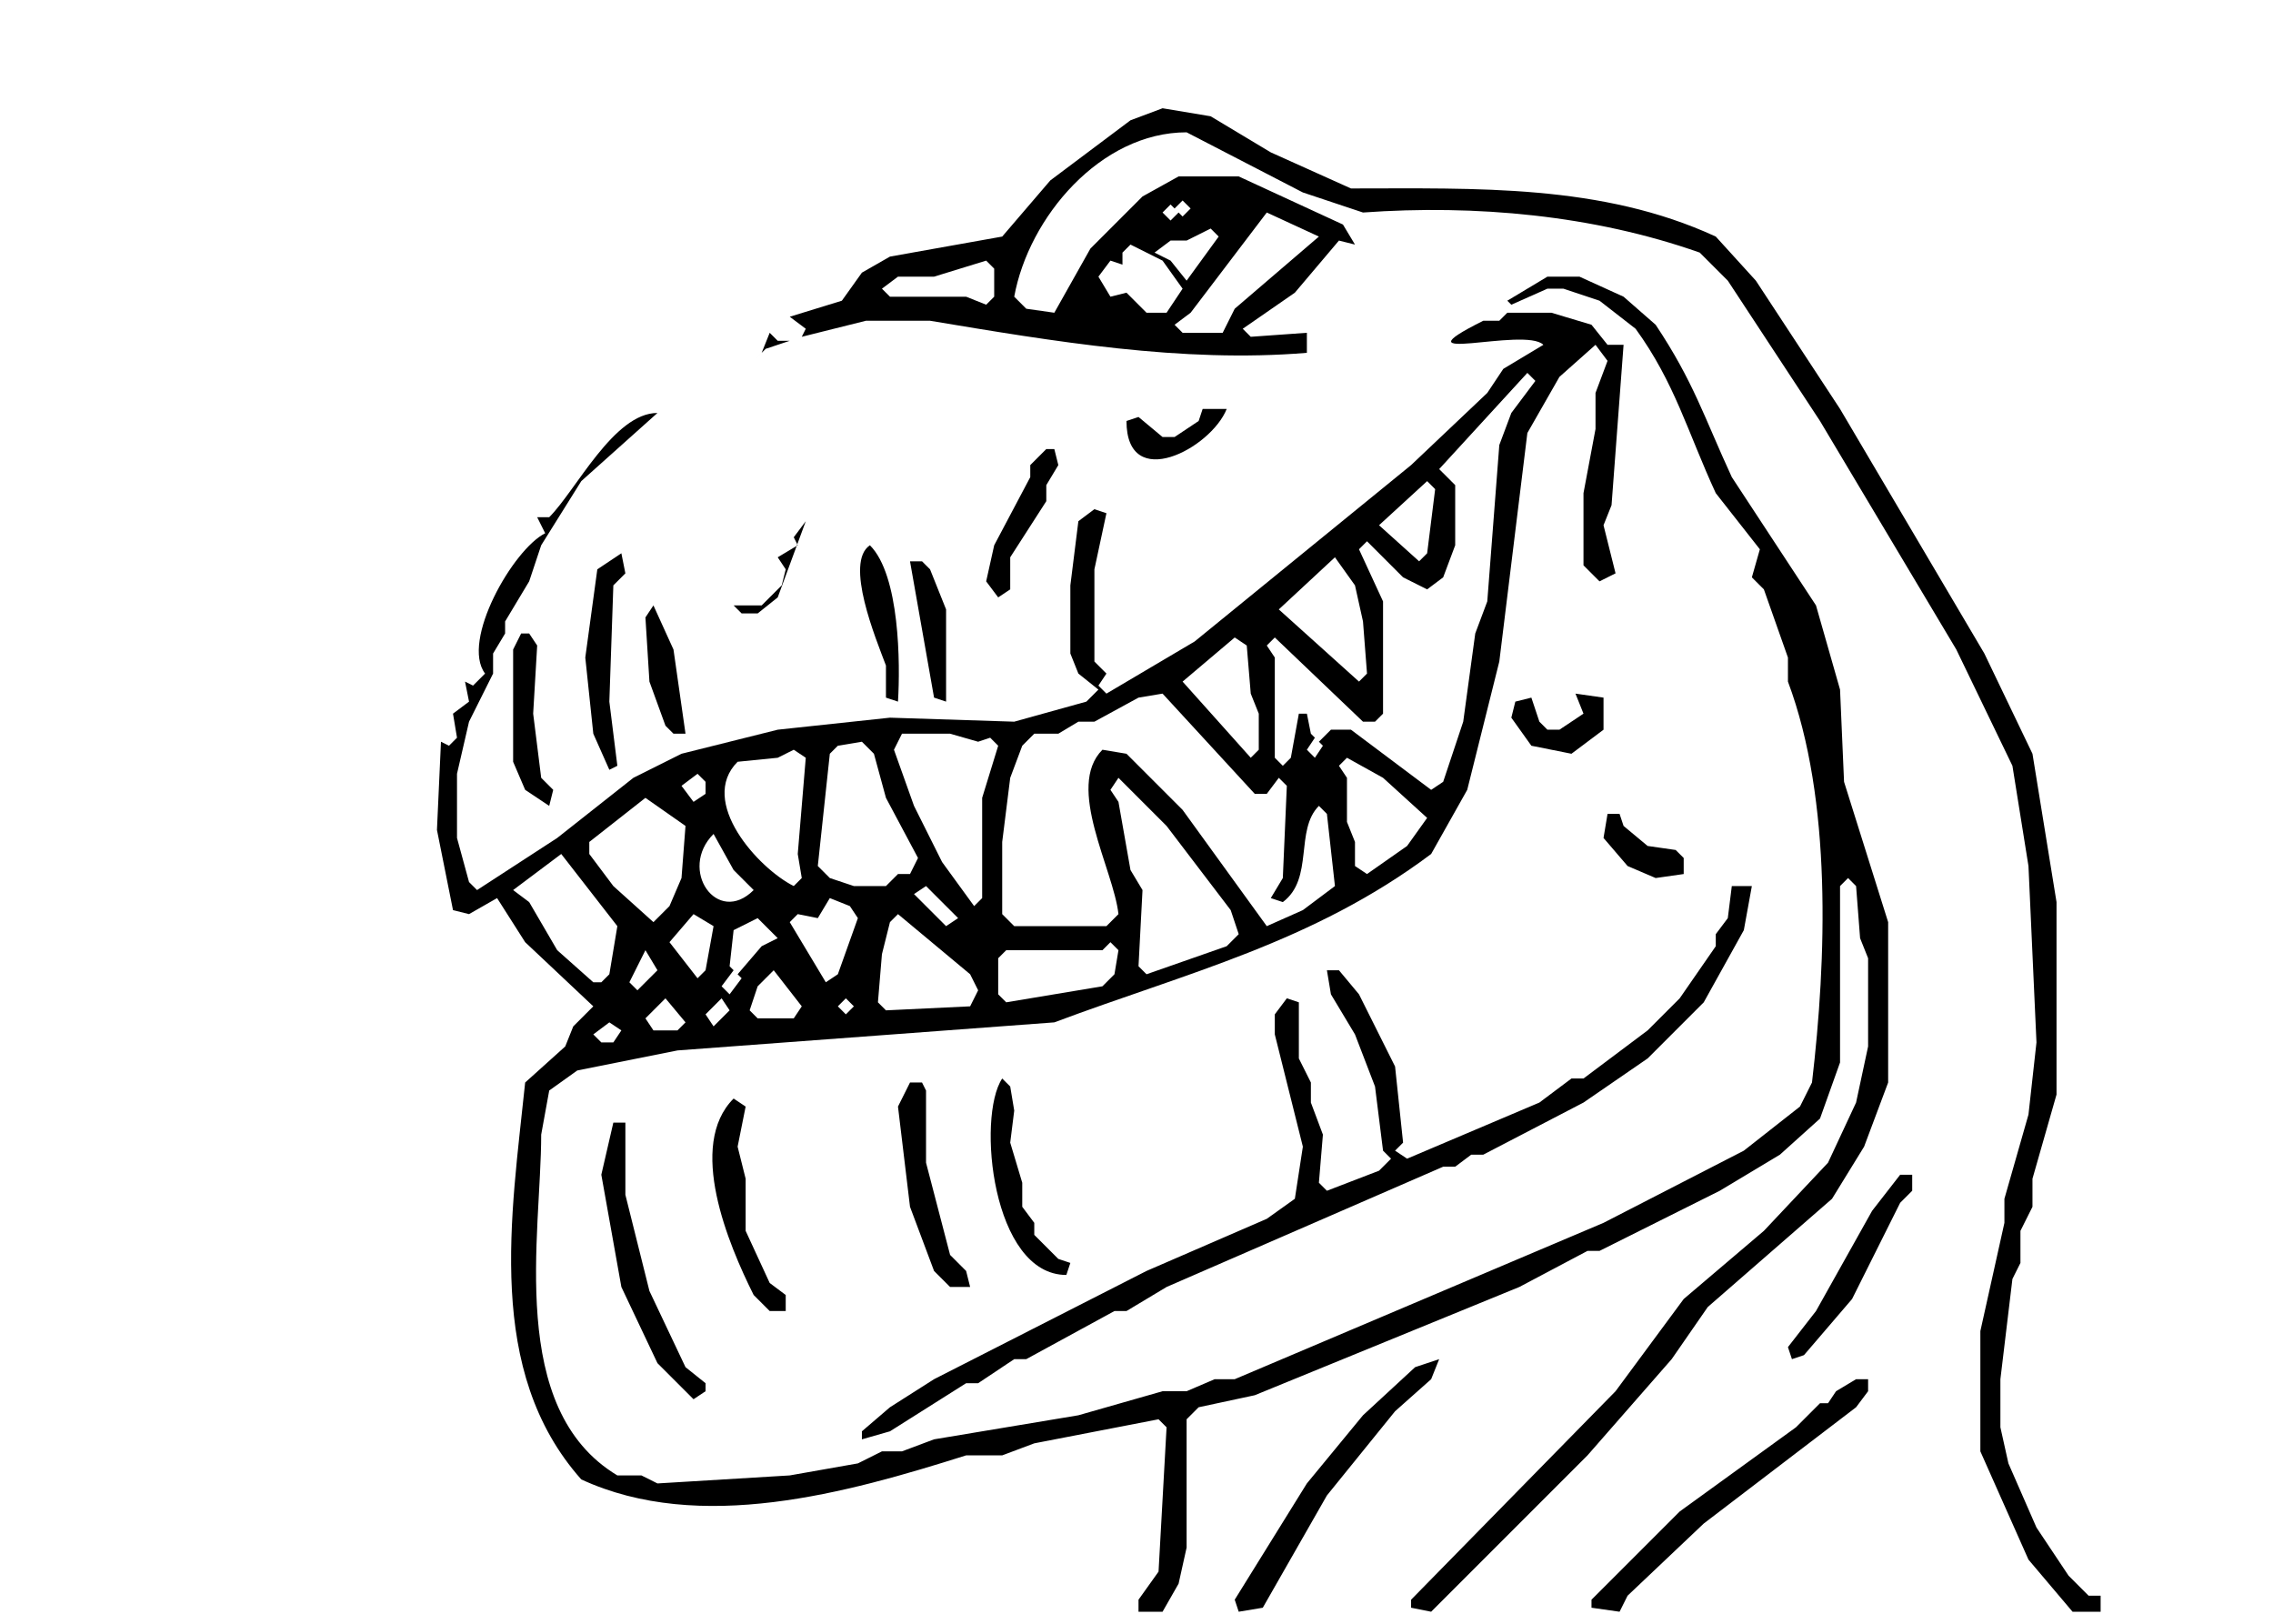
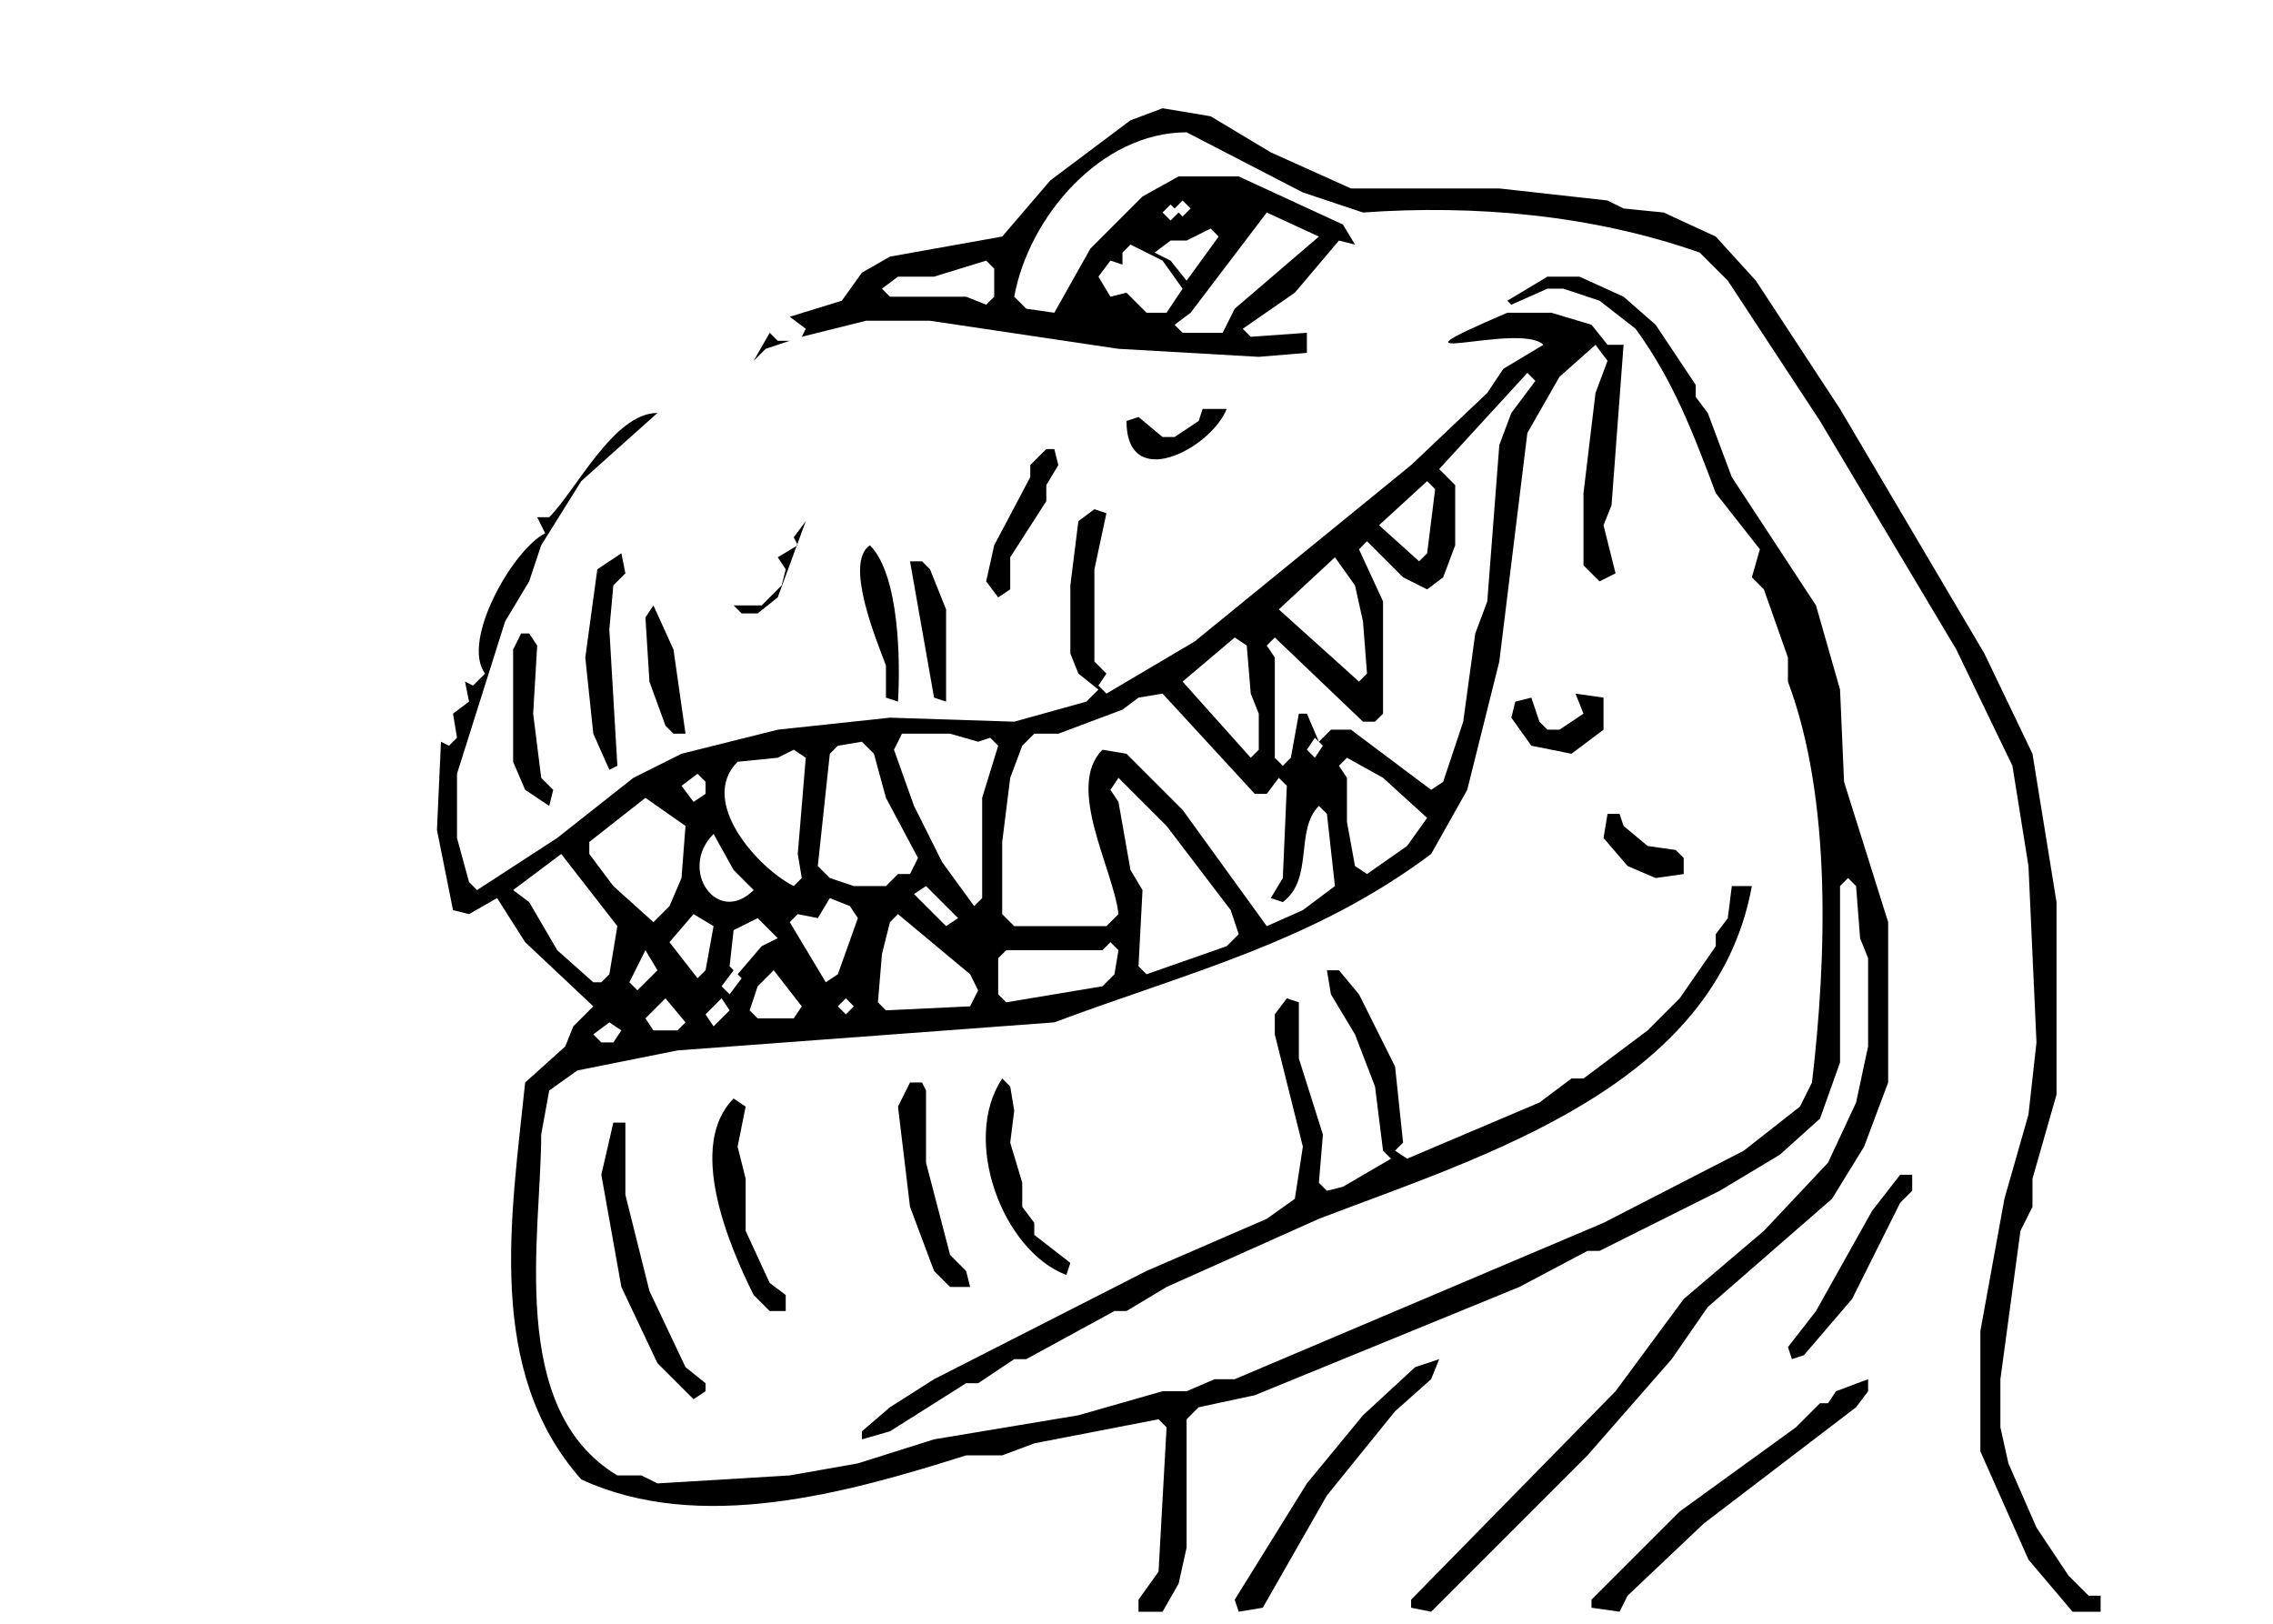
<svg xmlns="http://www.w3.org/2000/svg" width="10cm" height="7.143cm" viewBox="0 0 189 135">
-   <path d="M 137.667 27 L 135 24.667 L 131.333 23 L 128.667 23 L 125.333 25 L 125.667 25.333 L 128.667 24 L 130 24 L 133 25 L 136 27.333 C 139.262 31.819 140.336 35.951 142.667 41 L 146.333 45.667 L 145.667 48 L 146.667 49 L 148.667 54.667 L 148.667 56.667 C 152.357 66.508 151.867 79.795 150.667 90 L 149.667 92 L 145 95.667 L 133.333 101.667 L 102.667 114.667 L 101 114.667 L 98.667 115.667 L 96.667 115.667 L 89.667 117.667 L 77.667 119.667 L 75 120.667 L 73.333 120.667 L 71.333 121.667 L 65.667 122.667 L 54.667 123.333 L 53.333 122.667 L 51.333 122.667 C 42.115 117.136 45 102.63 45 94.333 L 45.667 90.667 L 48 89 L 56.333 87.333 L 87.667 85 C 98.643 80.884 109.187 78.36 119 71 L 122 65.667 L 124.667 55 L 127 36 L 129.667 31.333 L 132.667 28.667 L 133.667 30 L 132.667 32.667 L 132.667 35.667 L 131.667 41 L 131.667 47 L 133 48.333 L 134.333 47.667 L 133.333 43.667 L 134 42 L 135 28.667 L 133.667 28.667 L 132.333 27 L 129 26 L 125.333 26 L 124.667 26.667 L 123.333 26.667 C 115.655 30.506 126.795 27.128 128.333 28.667 L 125 30.667 L 123.667 32.667 L 117.333 38.667 L 99.333 53.333 L 92 57.667 L 91.333 57 L 92 56 L 91 55 L 91 47.333 L 92 42.667 L 91 42.333 L 89.667 43.333 L 89 48.667 L 89 54.333 L 89.667 56 L 91.333 57.333 L 90.333 58.333 L 84.333 60 L 74 59.667 L 64.667 60.667 L 56.667 62.667 L 52.667 64.667 L 46.333 69.667 L 39.667 74 L 39 73.333 L 38 69.667 L 38 64.333 L 39 60 L 41 56 L 41 54.333 L 42 52.667 L 42 51.667 L 44 48.333 L 45 45.333 L 48.333 40 L 54.667 34.333 C 51.038 34.333 47.91 40.757 45.667 43 L 44.667 43 L 45.333 44.333 C 42.662 45.669 38.299 53.287 40.333 56 L 39.333 57 L 38.667 56.667 L 39 58.333 L 37.667 59.333 L 38 61.333 L 37.333 62 L 36.667 61.667 L 36.333 69 L 37.667 75.667 L 39 76 L 41.333 74.667 L 43.667 78.333 L 49.333 83.667 L 47.667 85.333 L 47 87 L 43.667 90 C 42.519 101.099 40.318 113.982 48.333 123 C 58.197 127.552 70.397 124.138 80.333 121 L 83.333 121 L 86 120 L 96.333 118 L 97 118.667 L 96.333 130.667 L 94.667 133 L 94.667 134 L 96.667 134 L 98 131.667 L 98.667 128.667 L 98.667 118 L 99.667 117 L 104.333 116 L 126.333 107 L 132 104 L 133 104 L 143 99 L 148 96 L 151.333 93 L 153 88.333 L 153 73.667 L 153.667 73 L 154.333 73.667 L 154.667 78 L 155.333 79.667 L 155.333 87 L 154.333 91.667 L 152 96.667 L 146.667 102.333 L 140 108 L 134.333 115.667 L 117.333 133 L 117.333 133.667 L 119 134 L 132 121 L 139 113 L 142 108.667 L 152.333 99.667 L 155 95.333 L 157 90 L 157 76.667 L 153.333 65 L 153 57.333 L 151 50.333 L 144 39.667 C 141.689 34.659 140.816 31.724 137.667 27 Z M 65.667 26.333 L 67 27.333 L 66.667 28 L 72 26.667 L 77.333 26.667 C 87.555 28.37 98.303 30.197 108.667 29.333 L 108.667 27.667 L 104 28 L 103.333 27.333 L 107.667 24.333 L 111.333 20 L 112.667 20.333 L 111.667 18.667 L 103 14.667 L 98 14.667 L 95 16.333 L 90.667 20.667 L 87.667 26 L 85.333 25.667 L 84.333 24.667 C 85.534 18.06 91.514 11 98.667 11 L 108.333 16 L 113.333 17.667 C 122.681 16.999 132.481 17.876 141.333 21 L 143.667 23.333 L 151.333 35 L 162.667 54 L 167.333 63.667 L 168.667 72 L 169.333 86.667 L 168.667 92.667 L 166.667 99.667 L 166.667 101.667 L 164.667 110.667 L 164.667 120.667 L 168.667 129.667 L 172.333 134 L 174.667 134 L 174.667 132.667 L 173.667 132.667 L 172 131 L 169.333 127 L 167 121.667 L 166.333 118.667 L 166.333 114.667 L 167.333 106.333 L 168 105 L 168 102.333 L 169 100.333 L 169 98 L 171 91 L 171 75 L 169 62.667 L 165 54.333 L 153 34 L 146 23.333 L 142.667 19.667 C 133.164 15.281 122.753 15.667 112.333 15.667 L 105.667 12.667 L 100.667 9.667 L 96.667 9 L 94 10 L 87.333 15 L 83.333 19.667 L 74 21.333 L 71.667 22.667 L 70 25 L 65.667 26.333 Z M 85 62 L 86 61 L 88 61 L 89.667 60 L 91 60 L 94.667 58 L 96.667 57.667 L 104.333 66 L 105.333 66 L 106.333 64.667 L 107 65.333 L 106.667 73 L 105.667 74.667 L 106.667 75 C 109.27 73.048 107.645 69.022 109.667 67 L 110.333 67.667 L 111 73.667 L 108.333 75.667 L 105.333 77 L 98.333 67.333 L 93.667 62.667 L 91.667 62.333 C 88.581 65.419 92.583 72.248 93 76 L 92 77 L 84.333 77 L 83.333 76 L 83.333 70 L 84 64.667 L 85 62 Z M 145.667 73.667 L 144 73.667 L 143.667 76.333 L 142.667 77.667 L 142.667 78.667 L 139.667 83 L 137 85.667 L 131.667 89.667 L 130.667 89.667 L 128 91.667 L 117 96.333 L 116 95.667 L 116.667 95 L 116 88.667 L 113 82.667 L 111.333 80.667 L 110.333 80.667 L 110.667 82.667 L 112.667 86 L 114.333 90.333 L 115 95.667 L 115.667 96.333 L 114.667 97.333 L 110.333 99 L 109.667 98.333 L 110 94.333 L 109 91.667 L 109 90 L 108 88 L 108 83.333 L 107 83 L 106 84.333 L 106 86 L 108.333 95.333 L 107.667 99.667 L 105.333 101.333 L 95.333 105.667 L 77.667 114.667 L 74 117 L 71.667 119 L 71.667 119.667 L 74 119 L 80.333 115 L 81.333 115 L 84.333 113 L 85.333 113 L 92.667 109 L 93.667 109 L 97 107 L 120 97 L 121 97 L 122.333 96 L 123.333 96 L 131.667 91.667 L 137 88 L 141.667 83.333 L 145 77.333 L 145.667 73.667 Z M 127 31 L 127.667 31.667 L 125.667 34.333 L 124.667 37 L 123.667 50 L 122.667 52.667 L 121.667 60 L 120 65 L 119 65.667 L 112.333 60.667 L 110.667 60.667 L 109.667 61.667 L 109 61 L 108.667 59.333 L 108 59.333 L 107.333 63 L 106.667 63.667 L 106 63 L 106 54.667 L 105.333 53.667 L 106 53 L 113.333 60 L 114.333 60 L 115 59.333 L 115 50 L 113 45.667 L 113.667 45 L 116.667 48 L 118.667 49 L 120 48 L 121 45.333 L 121 40.333 L 119.667 39 L 127 31 Z M 93 64.667 L 97 68.667 L 102.333 75.667 L 103 77.667 L 102 78.667 L 95.333 81 L 94.667 80.333 L 95 74 L 94 72.333 L 93 66.667 L 92.333 65.667 L 93 64.667 Z M 75 61 L 79 61 L 81.333 61.667 L 82.333 61.333 L 83 62 L 81.667 66.333 L 81.667 74.667 L 81 75.333 L 78.333 71.667 L 76 67 L 74.333 62.333 L 75 61 Z M 69.667 62 L 71.667 61.667 L 72.667 62.667 L 73.667 66.333 L 76.333 71.333 L 75.667 72.667 L 74.667 72.667 L 73.667 73.667 L 71 73.667 L 69 73 L 68 72 L 69 62.667 L 69.667 62 Z M 155.333 114.667 L 154.333 114.667 L 152.667 115.667 L 152 116.667 L 151.333 116.667 L 149.333 118.667 L 139.667 125.667 L 132.333 133 L 132.333 133.667 L 134.667 134 L 135.333 132.667 L 141.667 126.667 L 154.333 117 L 155.333 115.667 L 155.333 114.667 Z M 53.667 66.333 L 57 68.667 L 56.667 73 L 55.667 75.333 L 54.333 76.667 L 51 73.667 L 49 71 L 49 70 L 53.667 66.333 Z M 61.333 63.333 L 64.667 63 L 66 62.333 L 67 63 L 66.333 71 L 66.667 73 L 66 73.667 C 63.044 72.189 58.027 66.639 61.333 63.333 Z M 119.667 113 L 117.667 113.667 L 113.333 117.667 L 108.667 123.333 L 102.667 133 L 103 134 L 105 133.667 L 110.333 124.333 L 116 117.333 L 119 114.667 L 119.667 113 Z M 46.667 71 L 51.333 77 L 50.667 81 L 50 81.667 L 49.333 81.667 L 46.333 79 L 44 75 L 42.667 74 L 46.667 71 Z M 51 93.333 L 50 97.667 L 51.667 107 L 54.667 113.333 L 57.667 116.333 L 58.667 115.667 L 58.667 115 L 57 113.667 L 54 107.333 L 52 99.333 L 52 93.333 L 51 93.333 Z M 109.667 19.667 L 102.667 25.667 L 101.667 27.667 L 98.333 27.667 L 97.667 27 L 99 26 L 105.333 17.667 L 109.667 19.667 Z M 74.667 76 L 80.667 81 L 81.333 82.333 L 80.667 83.667 L 73.667 84 L 73 83.333 L 73.333 79.333 L 74 76.667 L 74.667 76 Z M 111 46.333 L 112.667 48.667 L 113.333 51.667 L 113.667 56 L 113 56.667 L 106.333 50.667 L 111 46.333 Z M 112 63 L 115 64.667 L 118.667 68 L 117 70.333 L 113.667 72.667 L 112.667 72 L 112.667 70 L 112 68.333 L 112 64.667 L 111.333 63.667 L 112 63 Z M 93 79 L 92.667 81 L 91.667 82 L 83.667 83.333 L 83 82.667 L 83 79.667 L 83.667 79 L 91.667 79 L 92.333 78.333 L 93 79 Z M 75.667 90 L 74.667 92 L 75.667 100.333 L 77.667 105.667 L 79 107 L 80.667 107 L 80.333 105.667 L 79 104.333 L 77 96.667 L 77 90.667 L 76.667 90 L 75.667 90 Z M 61 91.333 C 57.107 95.226 60.551 103.435 62.667 107.667 L 64 109 L 65.333 109 L 65.333 107.667 L 64 106.667 L 62 102.333 L 62 98 L 61.333 95.333 L 62 92 L 61 91.333 Z M 102.667 53 L 103.667 53.667 L 104 57.667 L 104.667 59.333 L 104.667 62.333 L 104 63 L 98.333 56.667 L 102.667 53 Z M 159 97.667 L 158 97.667 L 155.667 100.667 L 151 109 L 148.667 112 L 149 113 L 150 112.667 L 154 108 L 158 100 L 159 99 L 159 97.667 Z M 51.667 46 L 49.667 47.333 L 48.667 54.667 L 49.333 61 L 50.667 64 L 51.333 63.667 L 50.667 58.333 L 51 48.667 L 52 47.667 L 51.667 46 Z M 83.333 89.667 C 81.197 92.871 82.49 106 88.667 106 L 89 105 L 88 104.667 L 86 102.667 L 86 101.667 L 85 100.333 L 85 98.333 L 84 95 L 84.333 92.333 L 84 90.333 L 83.333 89.667 Z M 43.333 52.667 L 42.667 54 L 42.667 63.333 L 43.667 65.667 L 45.667 67 L 46 65.667 L 45 64.667 L 44.333 59.333 L 44.667 53.667 L 44 52.667 L 43.333 52.667 Z M 92.333 21.667 L 93.333 22 L 93.333 21 L 94 20.333 L 96.667 21.667 L 98.333 24 L 97 26 L 95.333 26 L 93.667 24.333 L 92.333 24.667 L 91.333 23 L 92.333 21.667 Z M 87.667 37.333 L 87 37.333 L 85.667 38.667 L 85.667 39.667 L 82.667 45.333 L 82 48.333 L 83 49.667 L 84 49 L 84 46.333 L 87 41.667 L 87 40.333 L 88 38.667 L 87.667 37.333 Z M 133.333 58 L 131 57.667 L 131.667 59.333 L 129.667 60.667 L 128.667 60.667 L 128 60 L 127.333 58 L 126 58.333 L 125.667 59.667 L 127.333 62 L 130.667 62.667 L 133.333 60.667 L 133.333 58 Z M 75.667 46.667 L 77.667 58 L 78.667 58.333 L 78.667 50.667 L 77.333 47.333 L 76.667 46.667 L 75.667 46.667 Z M 69 74.667 L 70.667 75.333 L 71.333 76.333 L 69.667 81 L 68.667 81.667 L 65.667 76.667 L 66.333 76 L 68 76.333 L 69 74.667 Z M 72.333 45.333 C 70.192 46.761 72.837 53.12 73.667 55.333 L 73.667 58 L 74.667 58.333 C 74.864 55.179 74.819 47.819 72.333 45.333 Z M 54.333 50.333 L 53.667 51.333 L 54 56.667 L 55.333 60.333 L 56 61 L 57 61 L 56 54 L 54.333 50.333 Z M 82.667 22.333 L 82.667 24.667 L 82 25.333 L 80.333 24.667 L 74 24.667 L 73.333 24 L 74.667 23 L 77.667 23 L 82 21.667 L 82.667 22.333 Z M 102 34 L 100 34 L 99.667 35 L 97.667 36.333 L 96.667 36.333 L 94.667 34.667 L 93.667 35 C 93.667 40.996 100.68 37.301 102 34 Z M 118.667 40 L 119.333 40.667 L 118.667 46 L 118 46.667 L 114.667 43.667 L 118.667 40 Z M 133.667 67.667 L 133.333 69.667 L 135.333 72 L 137.667 73 L 140 72.667 L 140 71.333 L 139.333 70.667 L 137 70.333 L 135 68.667 L 134.667 67.667 L 133.667 67.667 Z M 59.333 69.333 L 61 72.333 L 62.667 74 C 59.648 77.019 56.361 72.306 59.333 69.333 Z M 57.667 76 L 59.333 77 L 58.667 80.667 L 58 81.333 L 55.667 78.333 L 57.667 76 Z M 64.333 80.667 L 66.667 83.667 L 66 84.667 L 63 84.667 L 62.333 84 L 63 82 L 64.333 80.667 Z M 101.333 19.667 L 98.667 23.333 L 97.333 21.667 L 96 21 L 97.333 20 L 98.667 20 L 100.667 19 L 101.333 19.667 Z M 63 76.333 L 64.667 78 L 63.333 78.667 L 61.333 81 L 60.667 80.333 L 61 77.333 L 63 76.333 Z M 53.667 84.667 L 55.333 83 L 57 85 L 56.333 85.667 L 54.333 85.667 L 53.667 84.667 Z M 76 74.333 L 77 73.667 L 79.667 76.333 L 78.667 77 L 76 74.333 Z M 67 43.333 L 66 44.667 L 66.333 45.333 L 64.667 46.333 L 65.333 47.333 L 65 48.667 L 63.333 50.333 L 61 50.333 L 61.667 51 L 63 51 L 64.667 49.667 L 67 43.333 Z M 53.667 79 L 54.667 80.667 L 53 82.333 L 52.333 81.667 L 53.667 79 Z M 58 64.333 L 58.667 65 L 58.667 66 L 57.667 66.667 L 56.667 65.333 L 58 64.333 Z M 60 83 L 60.667 84 L 59.333 85.333 L 58.667 84.333 L 60 83 Z M 49.333 86 L 50.667 85 L 51.667 85.667 L 51 86.667 L 50 86.667 L 49.333 86 Z M 61 80.667 L 61.667 81.333 L 60.667 82.667 L 60 82 L 61 80.667 Z M 109.333 61.333 L 110 62 L 109.333 63 L 108.667 62.333 L 109.333 61.333 Z M 65.667 28.333 L 64.667 28.333 L 64 27.667 L 63.333 29.333 L 62.667 30 L 61.667 30 L 62.667 30 L 63.667 29 L 65.667 28.333 Z M 69.667 83.667 L 70.333 83 L 71 83.667 L 70.333 84.333 L 69.667 83.667 Z M 96.667 17.667 L 97.333 17 L 98 17.667 L 97.333 18.333 L 96.667 17.667 Z M 97.667 17.333 L 98.333 16.667 L 99 17.333 L 98.333 18 L 97.667 17.333 Z" fill="black" stroke="none" fill-rule="evenodd" />
+   <path d="M 137.667 27 L 135 24.667 L 131.333 23 L 128.667 23 L 125.333 25 L 125.667 25.333 L 128.667 24 L 130 24 L 133 25 L 136 27.333 C 139.121 31.625 140.757 35.907 142.667 41 L 146.333 45.667 L 145.667 48 L 146.667 49 L 148.667 54.667 L 148.667 56.667 C 152.357 66.508 151.867 79.795 150.667 90 L 149.667 92 L 145 95.667 L 133.333 101.667 L 102.667 114.667 L 101 114.667 L 98.667 115.667 L 96.667 115.667 L 89.667 117.667 L 77.667 119.667 L 71.333 121.667 L 65.667 122.667 L 54.667 123.333 L 53.333 122.667 L 51.333 122.667 C 42.115 117.136 45 102.63 45 94.333 L 45.667 90.667 L 48 89 L 56.333 87.333 L 87.667 85 C 98.643 80.884 109.187 78.36 119 71 L 122 65.667 L 124.667 55 L 127 36 L 129.667 31.333 L 132.667 28.667 L 133.667 30 L 132.667 32.667 L 131.667 41 L 131.667 47 L 133 48.333 L 134.333 47.667 L 133.333 43.667 L 134 42 L 135 28.667 L 133.667 28.667 L 132.333 27 L 129 26 L 125.333 26 C 113.566 31.043 126.354 26.687 128.333 28.667 L 125 30.667 L 123.667 32.667 L 117.333 38.667 L 99.333 53.333 L 92 57.667 L 91.333 57 L 92 56 L 91 55 L 91 47.333 L 92 42.667 L 91 42.333 L 89.667 43.333 L 89 48.667 L 89 54.333 L 89.667 56 L 91.333 57.333 L 90.333 58.333 L 84.333 60 L 74 59.667 L 64.667 60.667 L 56.667 62.667 L 52.667 64.667 L 46.333 69.667 L 39.667 74 L 39 73.333 L 38 69.667 L 38 64.333 L 42 51.667 L 44 48.333 L 45 45.333 L 48.333 40 L 54.667 34.333 C 51.038 34.333 47.91 40.757 45.667 43 L 44.667 43 L 45.333 44.333 C 42.662 45.669 38.299 53.287 40.333 56 L 39.333 57 L 38.667 56.667 L 39 58.333 L 37.667 59.333 L 38 61.333 L 37.333 62 L 36.667 61.667 L 36.333 69 L 37.667 75.667 L 39 76 L 41.333 74.667 L 43.667 78.333 L 49.333 83.667 L 47.667 85.333 L 47 87 L 43.667 90 C 42.519 101.099 40.318 113.982 48.333 123 C 58.197 127.552 70.397 124.138 80.333 121 L 83.333 121 L 86 120 L 96.333 118 L 97 118.667 L 96.333 130.667 L 94.667 133 L 94.667 134 L 96.667 134 L 98 131.667 L 98.667 128.667 L 98.667 118 L 99.667 117 L 104.333 116 L 126.333 107 L 132 104 L 133 104 L 143 99 L 148 96 L 151.333 93 L 153 88.333 L 153 73.667 L 153.667 73 L 154.333 73.667 L 154.667 78 L 155.333 79.667 L 155.333 87 L 154.333 91.667 L 152 96.667 L 146.667 102.333 L 140 108 L 134.333 115.667 L 117.333 133 L 117.333 133.667 L 119 134 L 132 121 L 139 113 L 142 108.667 L 152.333 99.667 L 155 95.333 L 157 90 L 157 76.667 L 153.333 65 L 153 57.333 L 151 50.333 L 144 39.667 L 142 34.333 L 141 33 L 141 32 L 137.667 27 Z M 65.667 26.333 L 67 27.333 L 66.667 28 L 72 26.667 L 77.333 26.667 L 93 29 L 104.667 29.667 L 108.667 29.333 L 108.667 27.667 L 104 28 L 103.333 27.333 L 107.667 24.333 L 111.333 20 L 112.667 20.333 L 111.667 18.667 L 103 14.667 L 98 14.667 L 95 16.333 L 90.667 20.667 L 87.667 26 L 85.333 25.667 L 84.333 24.667 C 85.534 18.06 91.514 11 98.667 11 L 108.333 16 L 113.333 17.667 C 122.681 16.999 132.481 17.876 141.333 21 L 143.667 23.333 L 151.333 35 L 162.667 54 L 167.333 63.667 L 168.667 72 L 169.333 86.667 L 168.667 92.667 L 166.667 99.667 L 164.667 110.667 L 164.667 120.667 L 168.667 129.667 L 172.333 134 L 174.667 134 L 174.667 132.667 L 173.667 132.667 L 172 131 L 169.333 127 L 167 121.667 L 166.333 118.667 L 166.333 114.667 L 168 102.333 L 169 100.333 L 169 98 L 171 91 L 171 75 L 169 62.667 L 165 54.333 L 153 34 L 146 23.333 L 142.667 19.667 L 138.333 17.667 L 135 17.333 L 133.667 16.667 L 124.667 15.667 L 112.333 15.667 L 105.667 12.667 L 100.667 9.667 L 96.667 9 L 94 10 L 87.333 15 L 83.333 19.667 L 74 21.333 L 71.667 22.667 L 70 25 L 65.667 26.333 Z M 85 62 L 86 61 L 88 61 L 93.333 59 L 94.667 58 L 96.667 57.667 L 104.333 66 L 105.333 66 L 106.333 64.667 L 107 65.333 L 106.667 73 L 105.667 74.667 L 106.667 75 C 109.27 73.048 107.645 69.022 109.667 67 L 110.333 67.667 L 111 73.667 L 108.333 75.667 L 105.333 77 L 98.333 67.333 L 93.667 62.667 L 91.667 62.333 C 88.581 65.419 92.583 72.248 93 76 L 92 77 L 84.333 77 L 83.333 76 L 83.333 70 L 84 64.667 L 85 62 Z M 145.667 73.667 L 144 73.667 L 143.667 76.333 L 142.667 77.667 L 142.667 78.667 L 139.667 83 L 137 85.667 L 131.667 89.667 L 130.667 89.667 L 128 91.667 L 117 96.333 L 116 95.667 L 116.667 95 L 116 88.667 L 113 82.667 L 111.333 80.667 L 110.333 80.667 L 110.667 82.667 L 112.667 86 L 114.333 90.333 L 115 95.667 L 115.667 96.333 L 111.667 98.667 L 110.333 99 L 109.667 98.333 L 110 94.333 L 108 88 L 108 83.333 L 107 83 L 106 84.333 L 106 86 L 108.333 95.333 L 107.667 99.667 L 105.333 101.333 L 95.333 105.667 L 77.667 114.667 L 74 117 L 71.667 119 L 71.667 119.667 L 74 119 L 80.333 115 L 81.333 115 L 84.333 113 L 85.333 113 L 92.667 109 L 93.667 109 L 97 107 L 109.667 101.333 C 123.413 96.077 142.633 90.35 145.667 73.667 Z M 127 31 L 127.667 31.667 L 125.667 34.333 L 124.667 37 L 123.667 50 L 122.667 52.667 L 121.667 60 L 120 65 L 119 65.667 L 112.333 60.667 L 110.667 60.667 L 109.667 61.667 L 108.667 59.333 L 108 59.333 L 107.333 63 L 106.667 63.667 L 106 63 L 106 54.667 L 105.333 53.667 L 106 53 L 113.333 60 L 114.333 60 L 115 59.333 L 115 50 L 113 45.667 L 113.667 45 L 116.667 48 L 118.667 49 L 120 48 L 121 45.333 L 121 40.333 L 119.667 39 L 127 31 Z M 93 64.667 L 97 68.667 L 102.333 75.667 L 103 77.667 L 102 78.667 L 95.333 81 L 94.667 80.333 L 95 74 L 94 72.333 L 93 66.667 L 92.333 65.667 L 93 64.667 Z M 75 61 L 79 61 L 81.333 61.667 L 82.333 61.333 L 83 62 L 81.667 66.333 L 81.667 74.667 L 81 75.333 L 78.333 71.667 L 76 67 L 74.333 62.333 L 75 61 Z M 69.667 62 L 71.667 61.667 L 72.667 62.667 L 73.667 66.333 L 76.333 71.333 L 75.667 72.667 L 74.667 72.667 L 73.667 73.667 L 71 73.667 L 69 73 L 68 72 L 69 62.667 L 69.667 62 Z M 155.333 114.667 L 152.667 115.667 L 152 116.667 L 151.333 116.667 L 149.333 118.667 L 139.667 125.667 L 132.333 133 L 132.333 133.667 L 134.667 134 L 135.333 132.667 L 141.667 126.667 L 154.333 117 L 155.333 115.667 L 155.333 114.667 Z M 53.667 66.333 L 57 68.667 L 56.667 73 L 55.667 75.333 L 54.333 76.667 L 51 73.667 L 49 71 L 49 70 L 53.667 66.333 Z M 61.333 63.333 L 64.667 63 L 66 62.333 L 67 63 L 66.333 71 L 66.667 73 L 66 73.667 C 63.044 72.189 58.027 66.639 61.333 63.333 Z M 119.667 113 L 117.667 113.667 L 113.333 117.667 L 108.667 123.333 L 102.667 133 L 103 134 L 105 133.667 L 110.333 124.333 L 116 117.333 L 119 114.667 L 119.667 113 Z M 46.667 71 L 51.333 77 L 50.667 81 L 50 81.667 L 49.333 81.667 L 46.333 79 L 44 75 L 42.667 74 L 46.667 71 Z M 51 93.333 L 50 97.667 L 51.667 107 L 54.667 113.333 L 57.667 116.333 L 58.667 115.667 L 58.667 115 L 57 113.667 L 54 107.333 L 52 99.333 L 52 93.333 L 51 93.333 Z M 109.667 19.667 L 102.667 25.667 L 101.667 27.667 L 98.333 27.667 L 97.667 27 L 99 26 L 105.333 17.667 L 109.667 19.667 Z M 74.667 76 L 80.667 81 L 81.333 82.333 L 80.667 83.667 L 73.667 84 L 73 83.333 L 73.333 79.333 L 74 76.667 L 74.667 76 Z M 111 46.333 L 112.667 48.667 L 113.333 51.667 L 113.667 56 L 113 56.667 L 106.333 50.667 L 111 46.333 Z M 112 63 L 115 64.667 L 118.667 68 L 117 70.333 L 113.667 72.667 L 112.667 72 L 112 68.333 L 112 64.667 L 111.333 63.667 L 112 63 Z M 93 79 L 92.667 81 L 91.667 82 L 83.667 83.333 L 83 82.667 L 83 79.667 L 83.667 79 L 91.667 79 L 92.333 78.333 L 93 79 Z M 75.667 90 L 74.667 92 L 75.667 100.333 L 77.667 105.667 L 79 107 L 80.667 107 L 80.333 105.667 L 79 104.333 L 77 96.667 L 77 90.667 L 76.667 90 L 75.667 90 Z M 61 91.333 C 57.107 95.226 60.551 103.435 62.667 107.667 L 64 109 L 65.333 109 L 65.333 107.667 L 64 106.667 L 62 102.333 L 62 98 L 61.333 95.333 L 62 92 L 61 91.333 Z M 102.667 53 L 103.667 53.667 L 104 57.667 L 104.667 59.333 L 104.667 62.333 L 104 63 L 98.333 56.667 L 102.667 53 Z M 159 97.667 L 158 97.667 L 155.667 100.667 L 151 109 L 148.667 112 L 149 113 L 150 112.667 L 154 108 L 158 100 L 159 99 L 159 97.667 Z M 51.667 46 L 49.667 47.333 L 48.667 54.667 L 49.333 61 L 50.667 64 L 51.333 63.667 L 50.667 52.333 L 51 48.667 L 52 47.667 L 51.667 46 Z M 83.333 89.667 C 79.905 94.809 83.391 104.022 88.667 106 L 89 105 L 86 102.667 L 86 101.667 L 85 100.333 L 85 98.333 L 84 95 L 84.333 92.333 L 84 90.333 L 83.333 89.667 Z M 43.333 52.667 L 42.667 54 L 42.667 63.333 L 43.667 65.667 L 45.667 67 L 46 65.667 L 45 64.667 L 44.333 59.333 L 44.667 53.667 L 44 52.667 L 43.333 52.667 Z M 92.333 21.667 L 93.333 22 L 93.333 21 L 94 20.333 L 96.667 21.667 L 98.333 24 L 97 26 L 95.333 26 L 93.667 24.333 L 92.333 24.667 L 91.333 23 L 92.333 21.667 Z M 87.667 37.333 L 87 37.333 L 85.667 38.667 L 85.667 39.667 L 82.667 45.333 L 82 48.333 L 83 49.667 L 84 49 L 84 46.333 L 87 41.667 L 87 40.333 L 88 38.667 L 87.667 37.333 Z M 133.333 58 L 131 57.667 L 131.667 59.333 L 129.667 60.667 L 128.667 60.667 L 128 60 L 127.333 58 L 126 58.333 L 125.667 59.667 L 127.333 62 L 130.667 62.667 L 133.333 60.667 L 133.333 58 Z M 75.667 46.667 L 77.667 58 L 78.667 58.333 L 78.667 50.667 L 77.333 47.333 L 76.667 46.667 L 75.667 46.667 Z M 69 74.667 L 70.667 75.333 L 71.333 76.333 L 69.667 81 L 68.667 81.667 L 65.667 76.667 L 66.333 76 L 68 76.333 L 69 74.667 Z M 72.333 45.333 C 70.192 46.761 72.837 53.12 73.667 55.333 L 73.667 58 L 74.667 58.333 C 74.864 55.179 74.819 47.819 72.333 45.333 Z M 54.333 50.333 L 53.667 51.333 L 54 56.667 L 55.333 60.333 L 56 61 L 57 61 L 56 54 L 54.333 50.333 Z M 82.667 22.333 L 82.667 24.667 L 82 25.333 L 80.333 24.667 L 74 24.667 L 73.333 24 L 74.667 23 L 77.667 23 L 82 21.667 L 82.667 22.333 Z M 102 34 L 100 34 L 99.667 35 L 97.667 36.333 L 96.667 36.333 L 94.667 34.667 L 93.667 35 C 93.667 40.996 100.68 37.301 102 34 Z M 118.667 40 L 119.333 40.667 L 118.667 46 L 118 46.667 L 114.667 43.667 L 118.667 40 Z M 133.667 67.667 L 133.333 69.667 L 135.333 72 L 137.667 73 L 140 72.667 L 140 71.333 L 139.333 70.667 L 137 70.333 L 135 68.667 L 134.667 67.667 L 133.667 67.667 Z M 59.333 69.333 L 61 72.333 L 62.667 74 C 59.648 77.019 56.361 72.306 59.333 69.333 Z M 57.667 76 L 59.333 77 L 58.667 80.667 L 58 81.333 L 55.667 78.333 L 57.667 76 Z M 64.333 80.667 L 66.667 83.667 L 66 84.667 L 63 84.667 L 62.333 84 L 63 82 L 64.333 80.667 Z M 101.333 19.667 L 98.667 23.333 L 97.333 21.667 L 96 21 L 97.333 20 L 98.667 20 L 100.667 19 L 101.333 19.667 Z M 63 76.333 L 64.667 78 L 63.333 78.667 L 61.333 81 L 60.667 80.333 L 61 77.333 L 63 76.333 Z M 53.667 84.667 L 55.333 83 L 57 85 L 56.333 85.667 L 54.333 85.667 L 53.667 84.667 Z M 76 74.333 L 77 73.667 L 79.667 76.333 L 78.667 77 L 76 74.333 Z M 67 43.333 L 66 44.667 L 66.333 45.333 L 64.667 46.333 L 65.333 47.333 L 65 48.667 L 63.333 50.333 L 61 50.333 L 61.667 51 L 63 51 L 64.667 49.667 L 67 43.333 Z M 53.667 79 L 54.667 80.667 L 53 82.333 L 52.333 81.667 L 53.667 79 Z M 58 64.333 L 58.667 65 L 58.667 66 L 57.667 66.667 L 56.667 65.333 L 58 64.333 Z M 60 83 L 60.667 84 L 59.333 85.333 L 58.667 84.333 L 60 83 Z M 49.333 86 L 50.667 85 L 51.667 85.667 L 51 86.667 L 50 86.667 L 49.333 86 Z M 61 80.667 L 61.667 81.333 L 60.667 82.667 L 60 82 L 61 80.667 Z M 109.333 61.333 L 110 62 L 109.333 63 L 108.667 62.333 L 109.333 61.333 Z M 65.667 28.333 L 64.667 28.333 L 64 27.667 L 62.667 30 L 61.667 30 L 62.667 30 L 63.667 29 L 65.667 28.333 Z M 69.667 83.667 L 70.333 83 L 71 83.667 L 70.333 84.333 L 69.667 83.667 Z M 96.667 17.667 L 97.333 17 L 98 17.667 L 97.333 18.333 L 96.667 17.667 Z M 97.667 17.333 L 98.333 16.667 L 99 17.333 L 98.333 18 L 97.667 17.333 Z" fill="black" stroke="none" fill-rule="evenodd" />
</svg>
